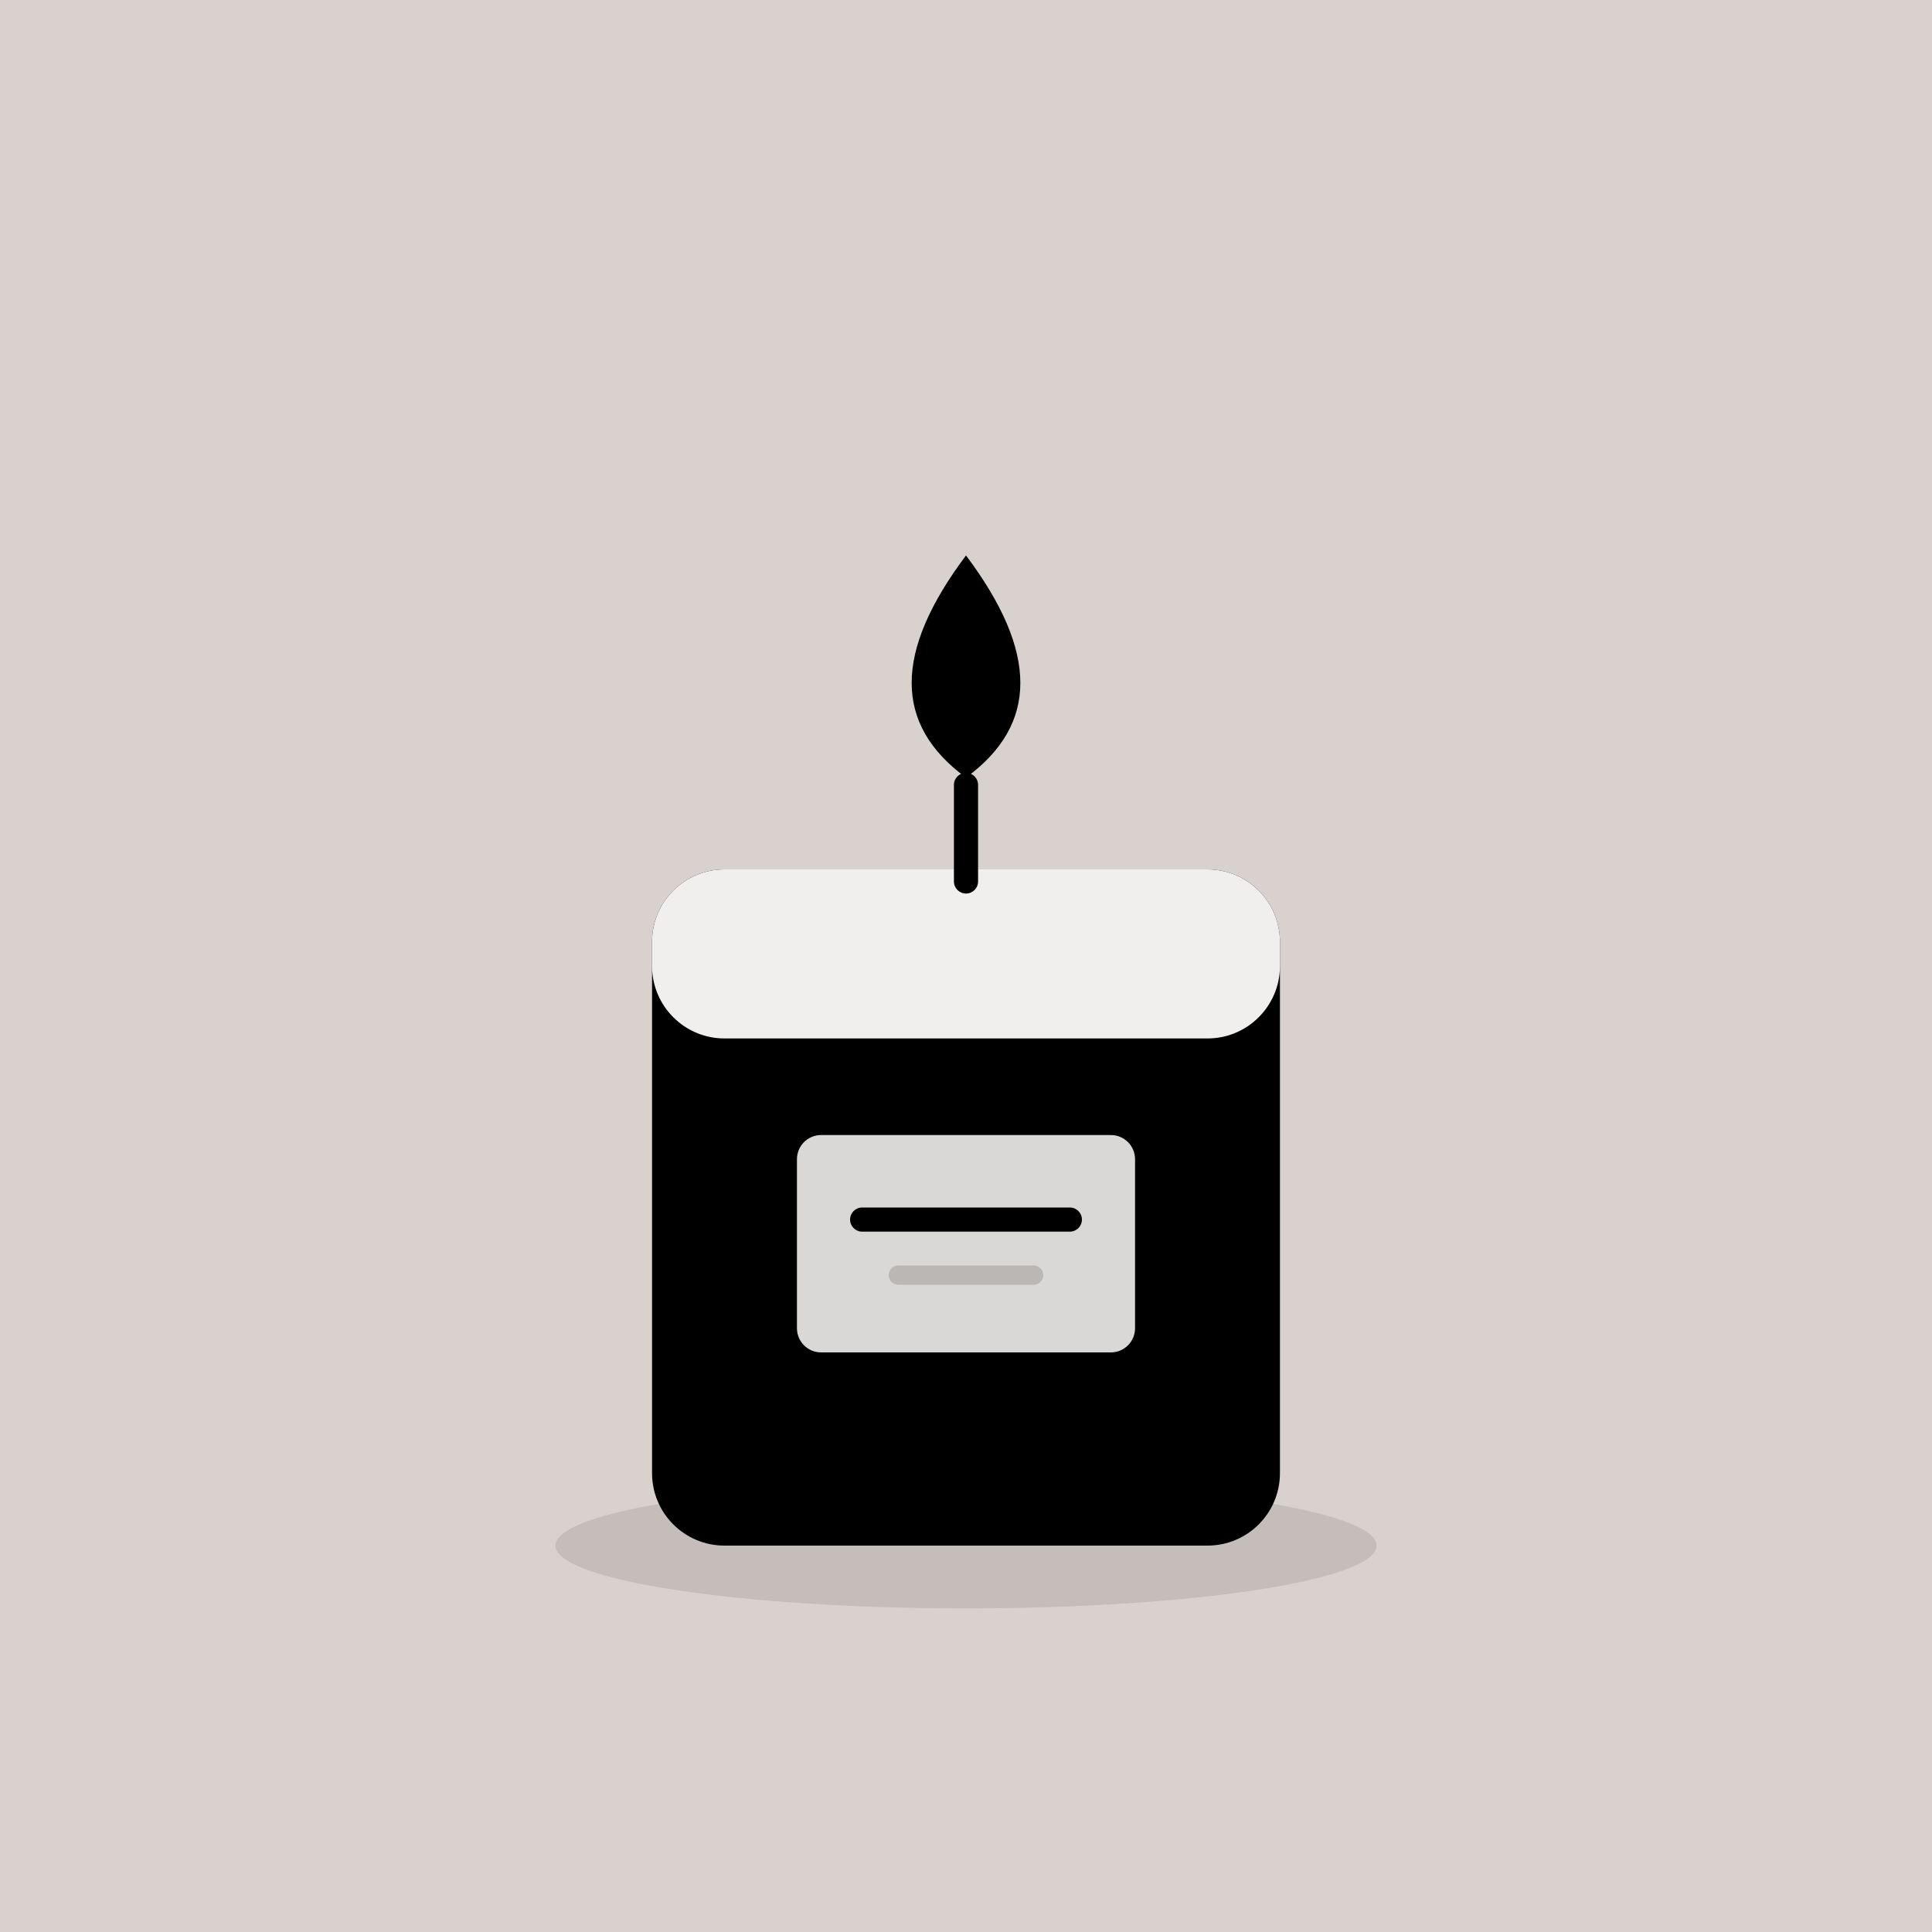
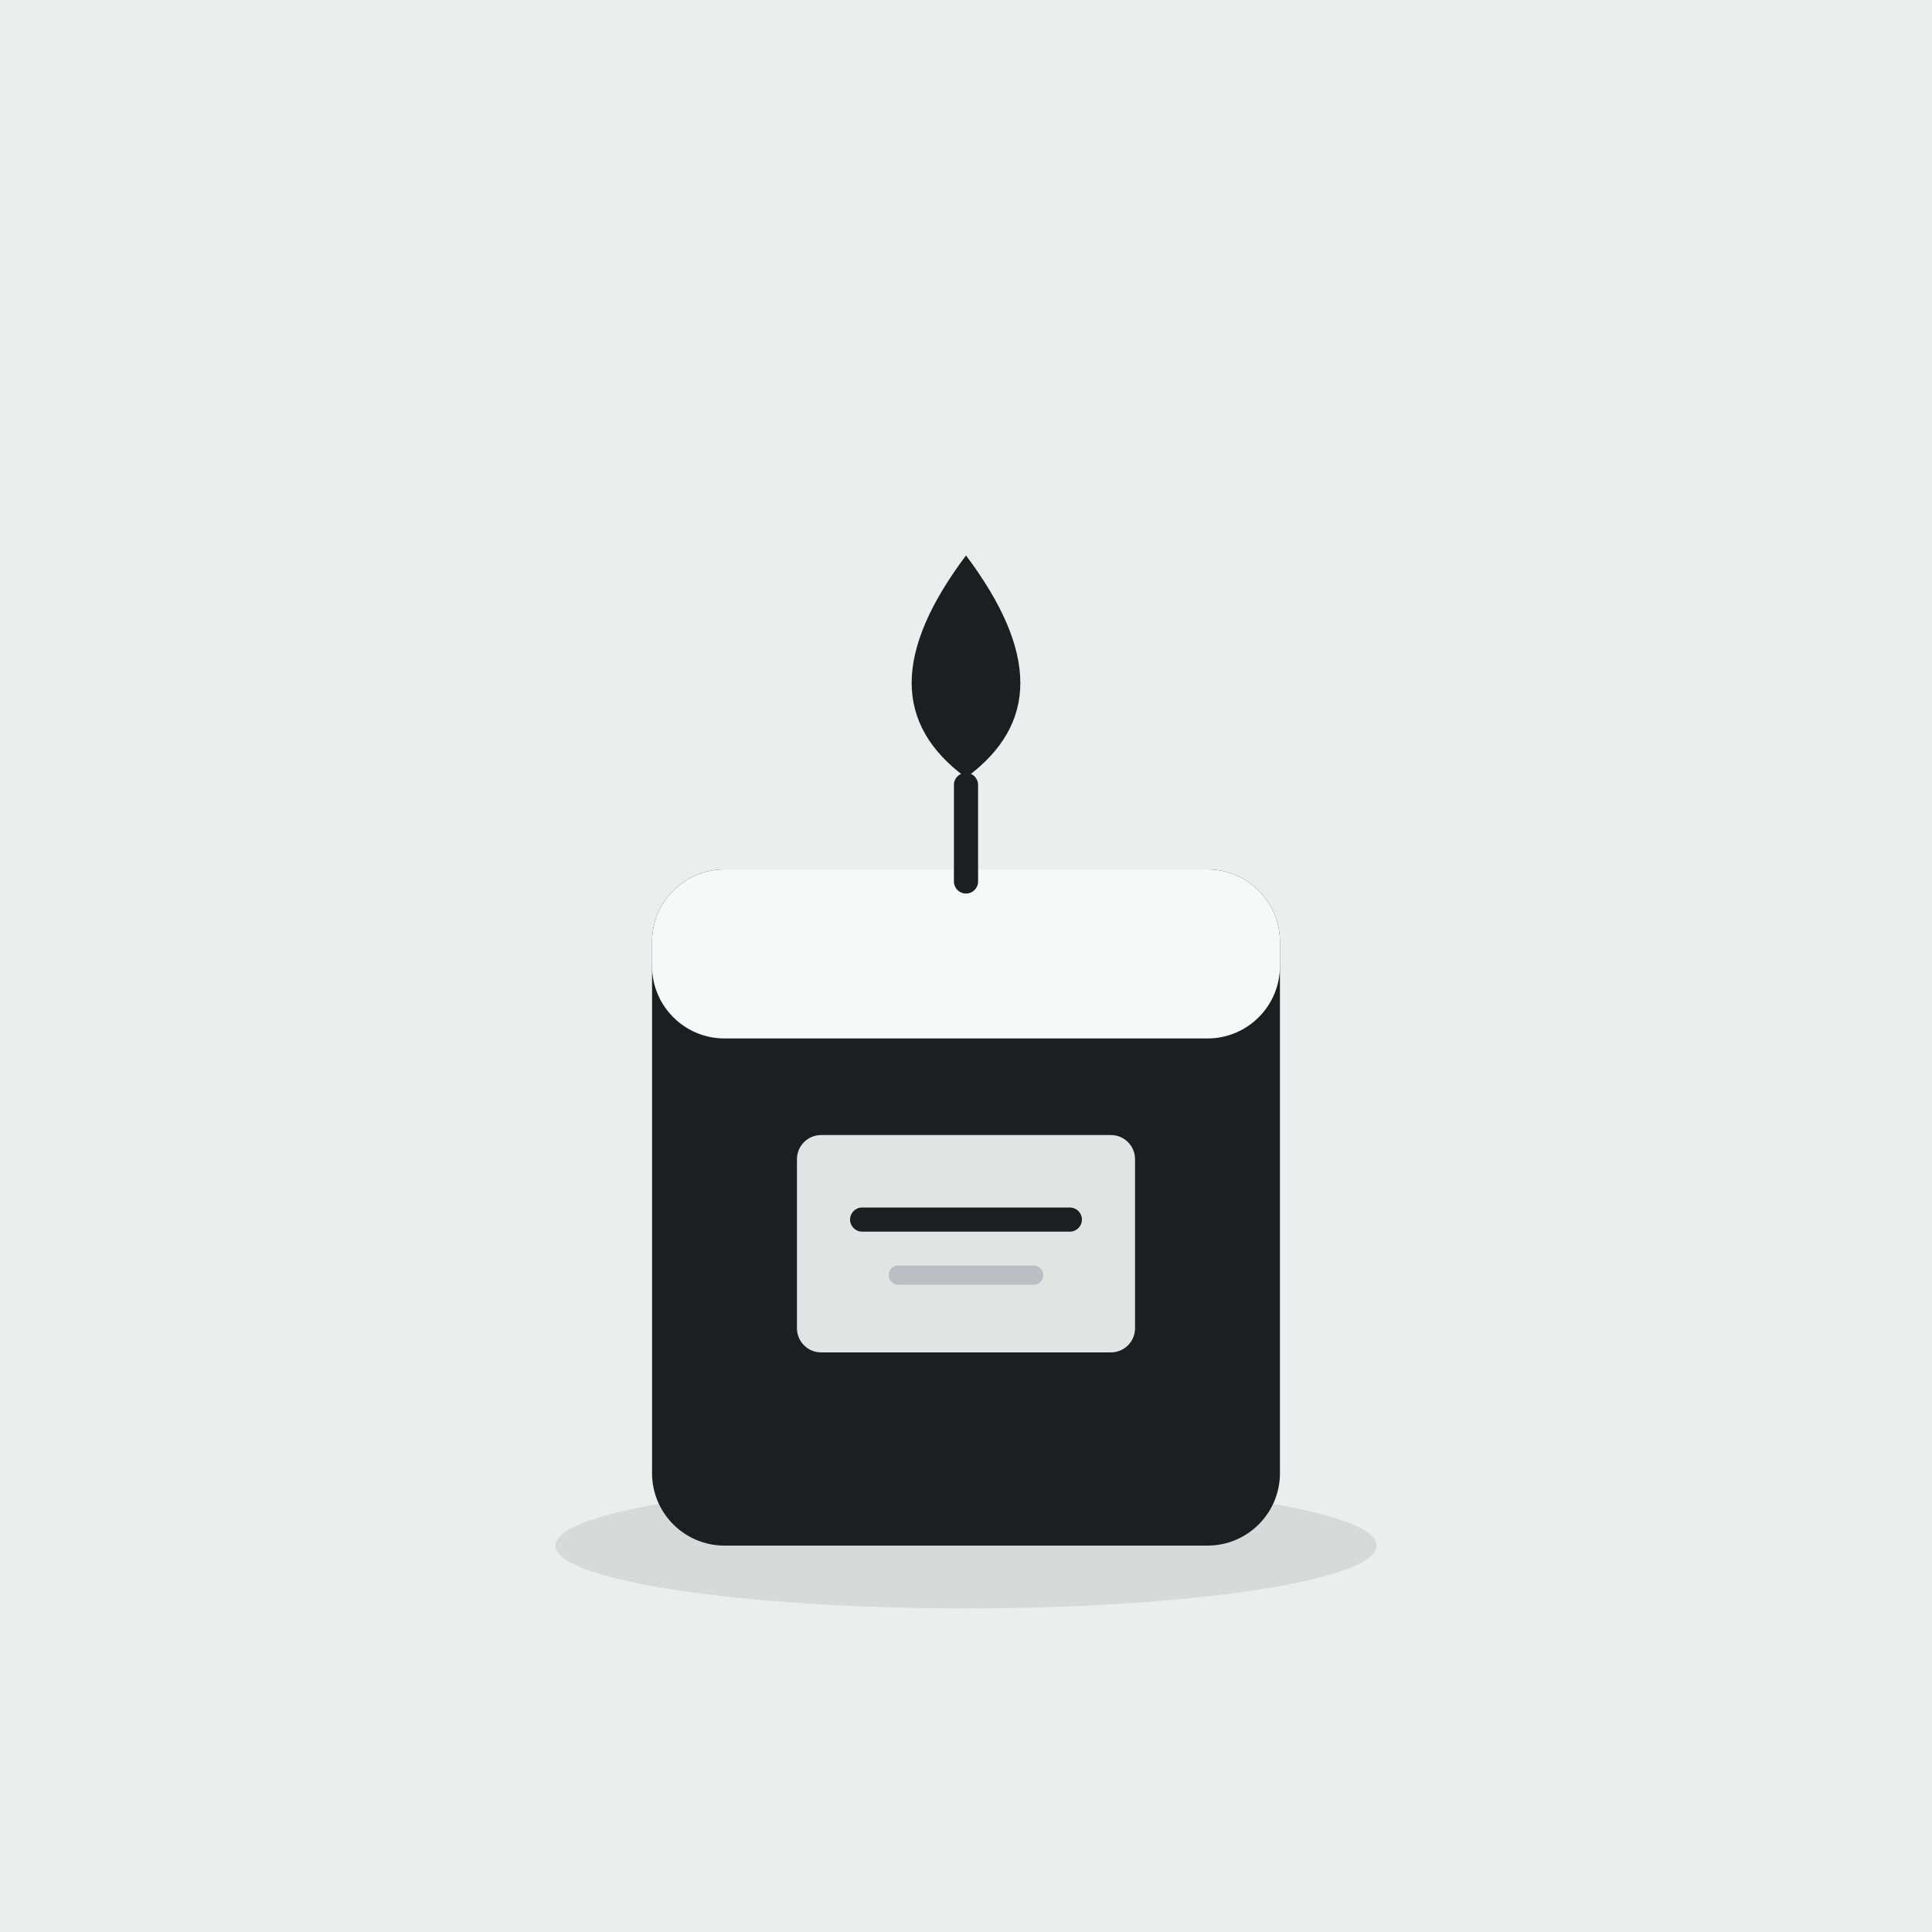
<svg xmlns="http://www.w3.org/2000/svg" viewBox="0 0 800 800" width="800" height="800">
-   <rect width="800" height="800" fill="#D9D1CE" />
-   <ellipse cx="400" cy="640" rx="170" ry="26" fill="#000000" opacity="0.10" />
-   <rect x="270" y="360" width="260" height="280" rx="30" fill="#000000" />
-   <rect x="270" y="360" width="260" height="70" rx="30" fill="#F1EFEE" />
-   <rect x="330" y="470" width="140" height="90" rx="10" fill="#F1EFEE" opacity="0.9" />
-   <rect x="352" y="500" width="96" height="10" rx="5" fill="#000000" />
-   <rect x="368" y="524" width="64" height="8" rx="4" fill="#BAB7B5" />
-   <rect x="395" y="320" width="10" height="50" rx="5" fill="#000000" />
-   <path d="M400 230c30 40 30 70 0 92-30-22-30-52 0-92z" fill="#000000" />
+   <rect width="800" height="800" fill="#ECEEEE" />
+   <ellipse cx="400" cy="640" rx="170" ry="26" fill="#1B1F22" opacity="0.10" />
+   <rect x="270" y="360" width="260" height="280" rx="30" fill="#1B1F22" />
+   <rect x="270" y="360" width="260" height="70" rx="30" fill="#F7F8F8" />
+   <rect x="330" y="470" width="140" height="90" rx="10" fill="#F7F8F8" opacity="0.9" />
+   <rect x="352" y="500" width="96" height="10" rx="5" fill="#1B1F22" />
+   <rect x="368" y="524" width="64" height="8" rx="4" fill="#B9BFC2" />
+   <rect x="395" y="320" width="10" height="50" rx="5" fill="#1B1F22" />
+   <path d="M400 230c30 40 30 70 0 92-30-22-30-52 0-92z" fill="#1B1F22" />
</svg>
